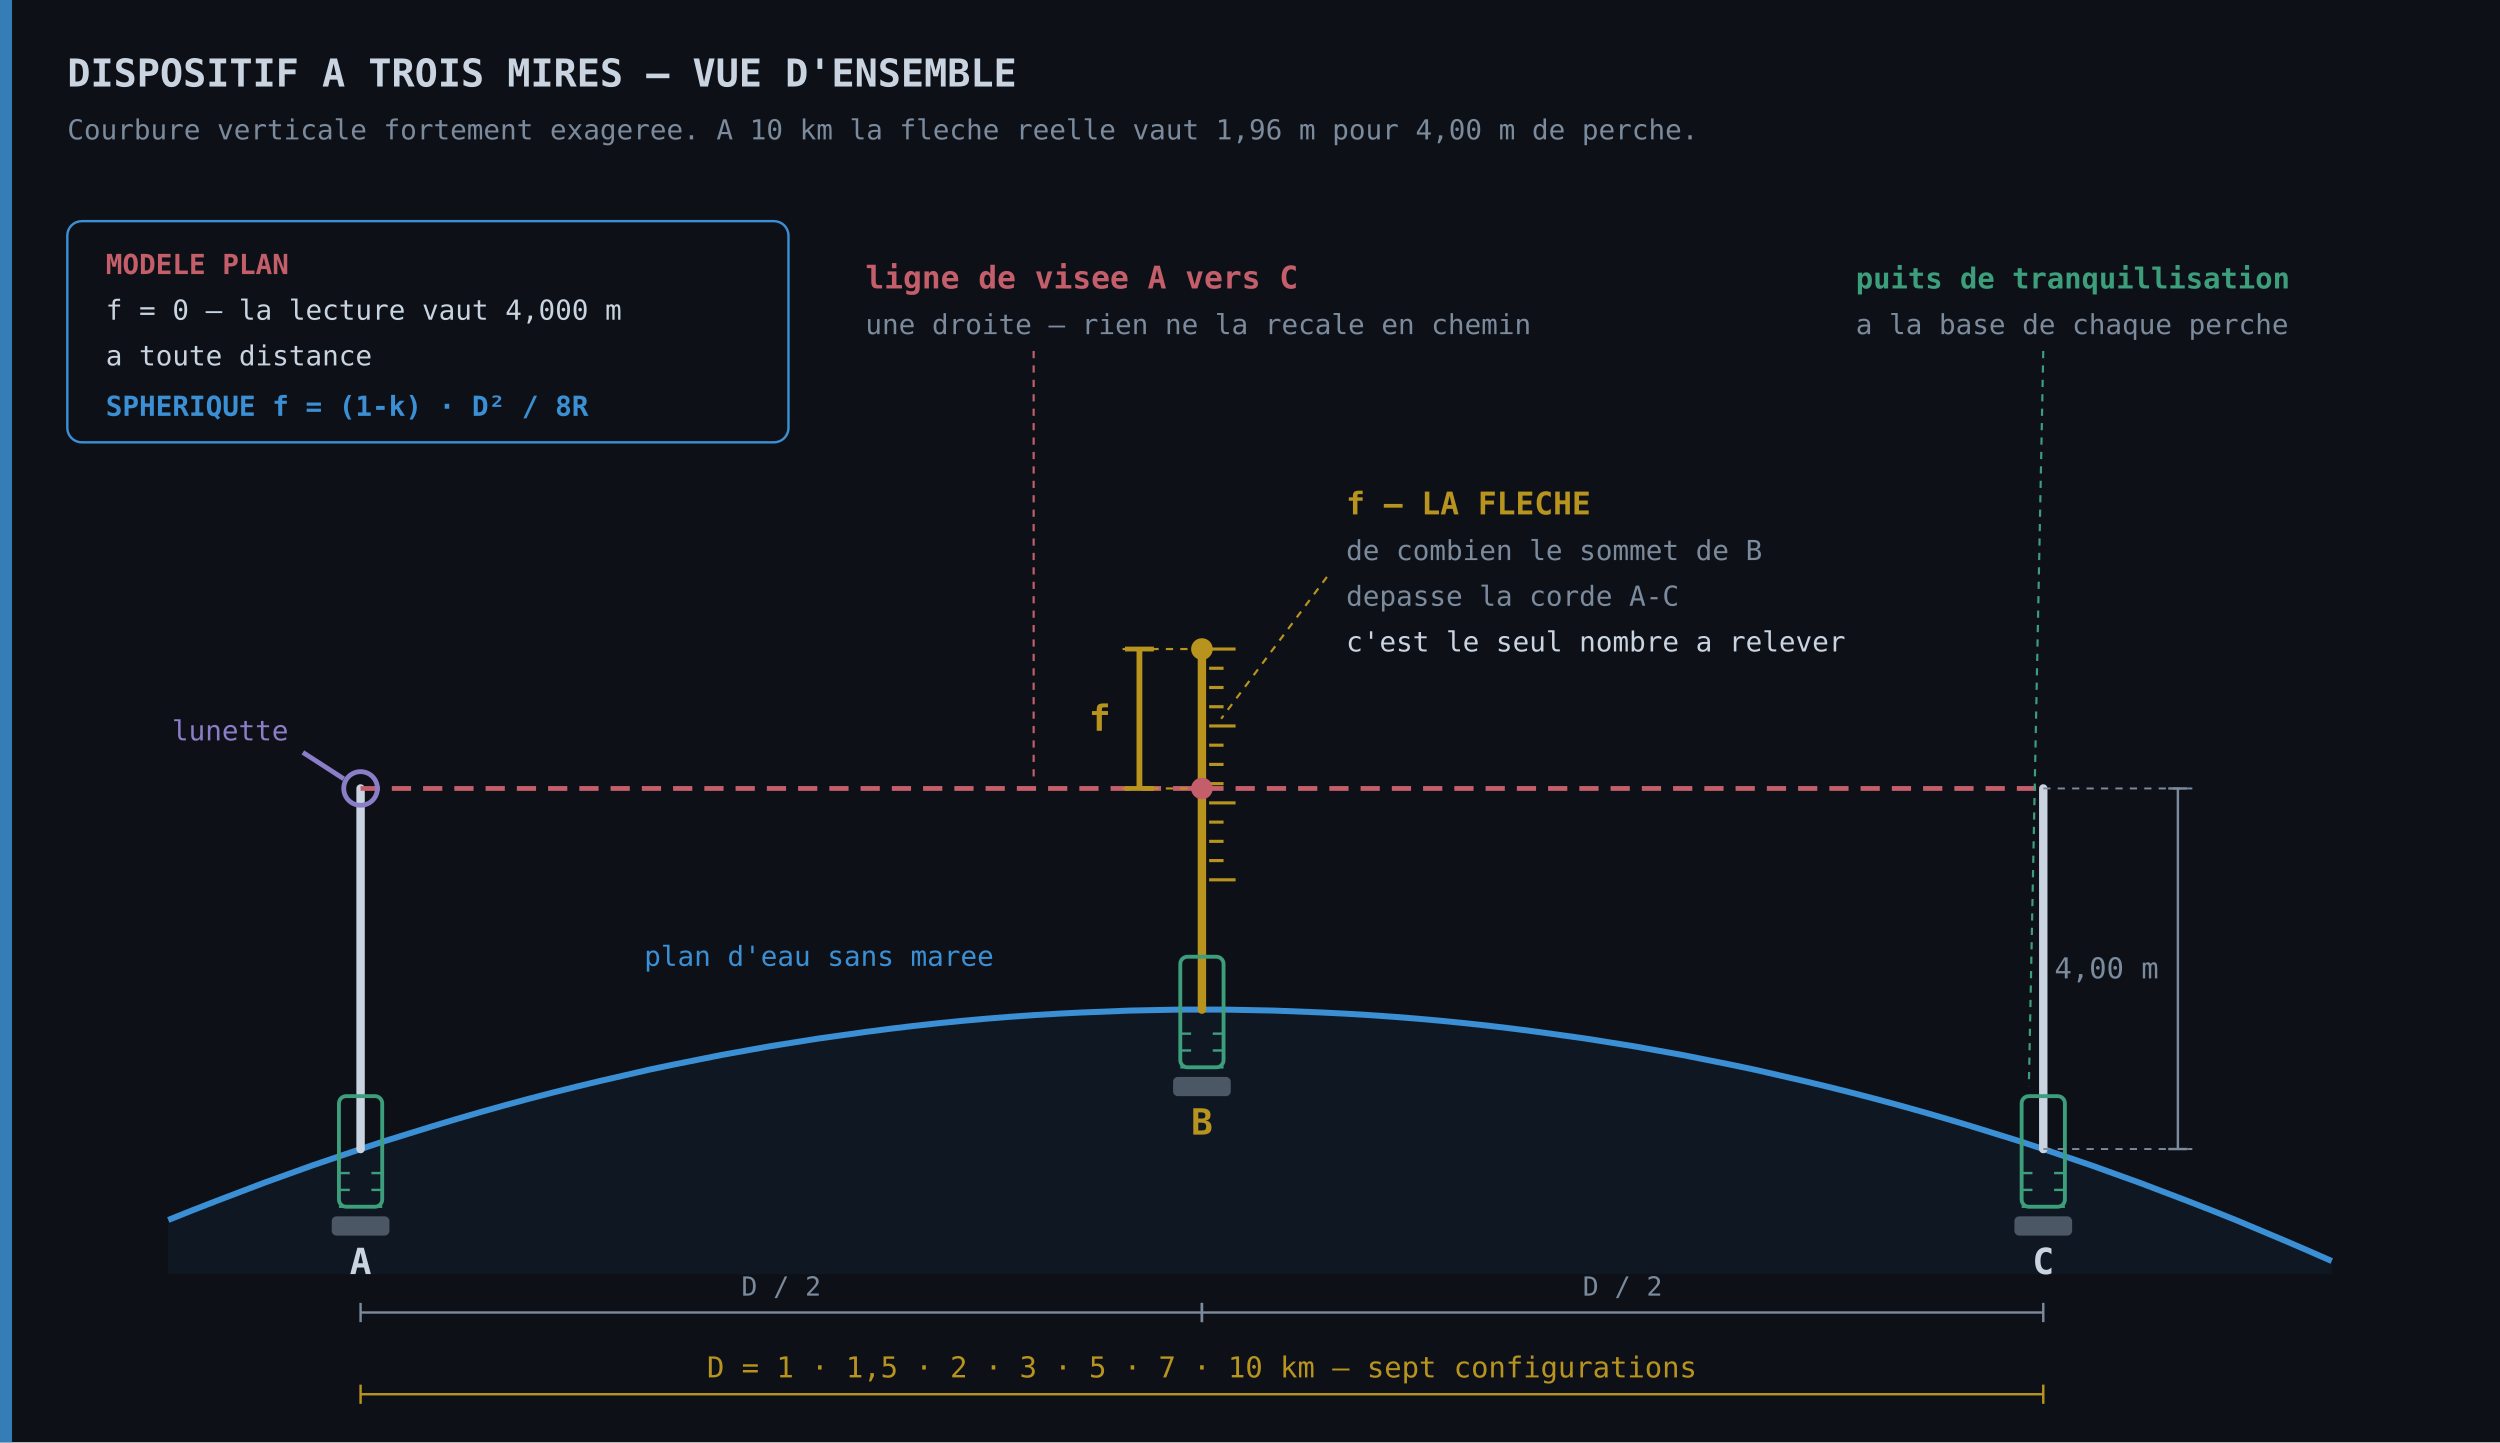
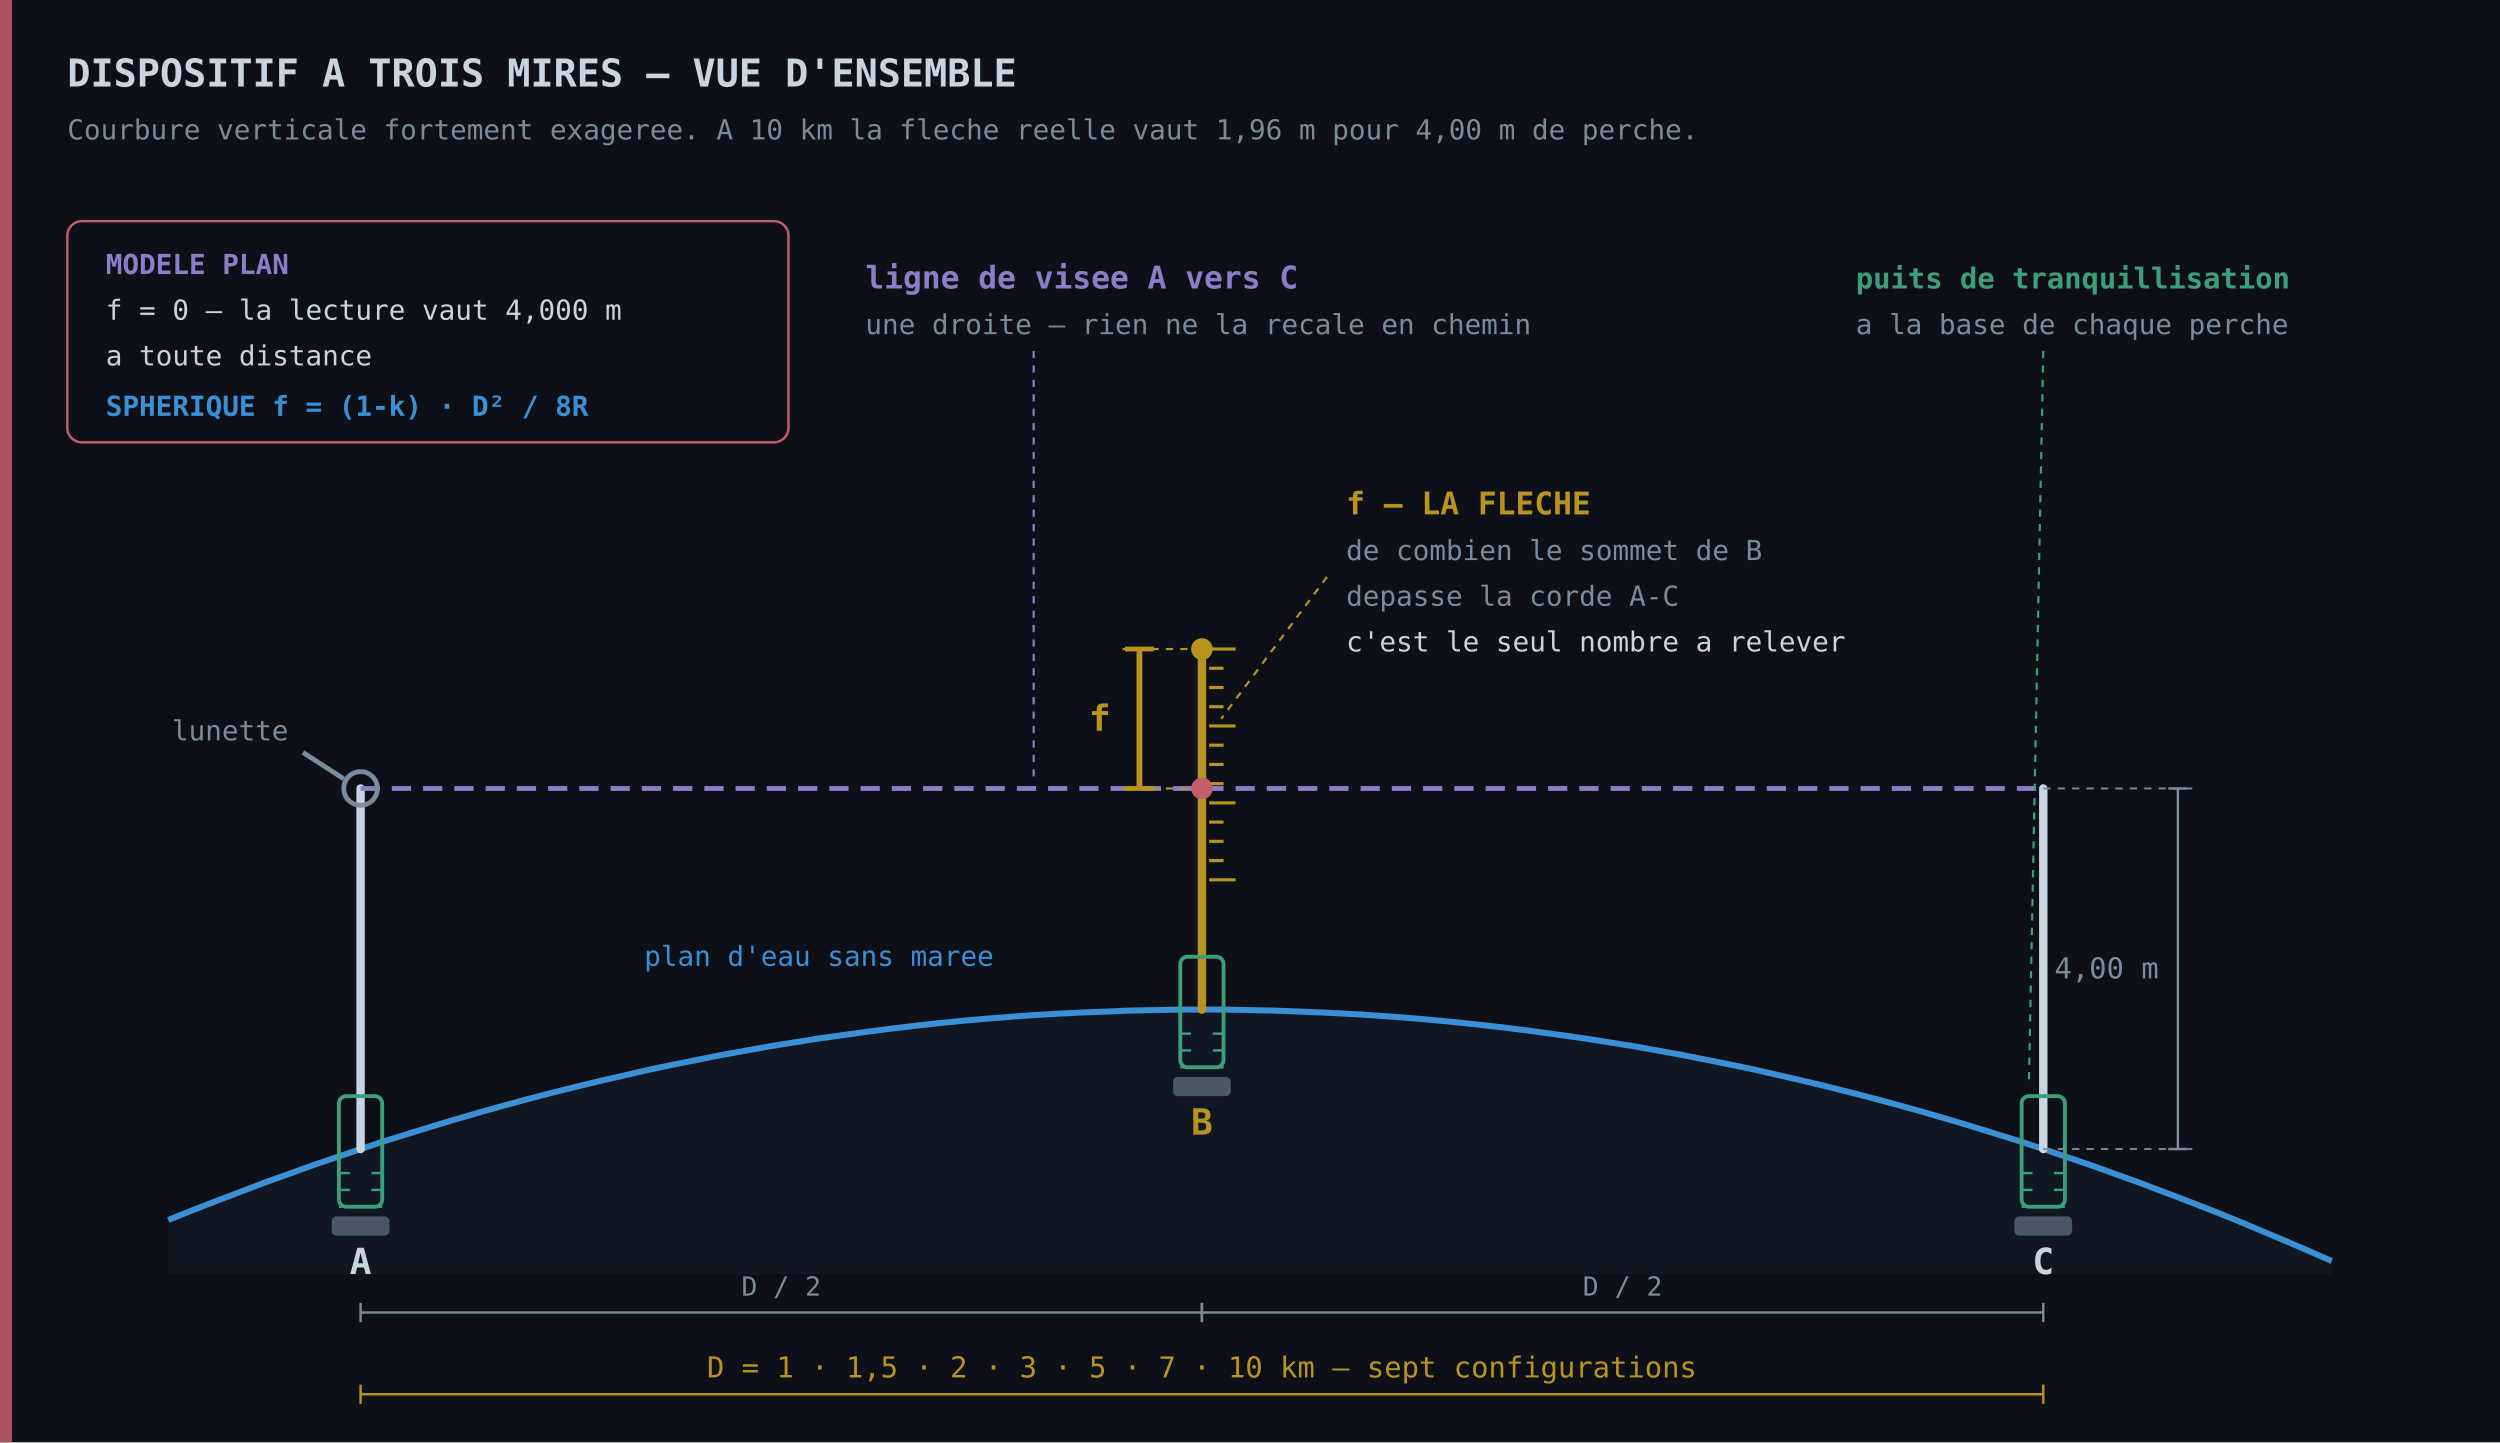
<svg xmlns="http://www.w3.org/2000/svg" viewBox="0 0 1040 600" data-zoomable="true" role="img" aria-label="Vue d ensemble du dispositif a trois perches sur un plan d eau">
  <rect x="0" y="0" width="1040" height="600" rx="0" fill="#0d1117" opacity="1" />
-   <rect x="0" y="0" width="5" height="600" rx="0" fill="#3B8FD4" opacity="0.85" />
+   <rect x="0" y="0" width="5" height="600" rx="0" fill="#C45E6A" opacity="0.85" />
  <text x="28.0" y="36.0" fill="#c9d4e0" font-family="ui-monospace, SFMono-Regular, Menlo, monospace" font-size="16" font-weight="700">DISPOSITIF A TROIS MIRES — VUE D'ENSEMBLE</text>
  <text x="28.0" y="58.0" fill="#7b8a9c" font-family="ui-monospace, SFMono-Regular, Menlo, monospace" font-size="11.5" font-weight="400">Courbure verticale fortement exageree. A 10 km la fleche reelle vaut 1,96 m pour 4,00 m de perche.</text>
  <path d="M 70,507.5 L 70,507.5 L 80,503.5 L 90,499.6 L 100,495.8 L 110,492.0 L 120,488.4 L 130,484.8 L 140,481.4 L 150,478.0 L 160,474.7 L 170,471.6 L 180,468.5 L 190,465.5 L 200,462.6 L 210,459.8 L 220,457.1 L 230,454.5 L 240,452.0 L 250,449.6 L 260,447.3 L 270,445.0 L 280,442.9 L 290,440.9 L 300,438.9 L 310,437.1 L 320,435.3 L 330,433.7 L 340,432.1 L 350,430.7 L 360,429.3 L 370,428.0 L 380,426.8 L 390,425.7 L 400,424.7 L 410,423.8 L 420,423.0 L 430,422.3 L 440,421.7 L 450,421.2 L 460,420.8 L 470,420.4 L 480,420.2 L 490,420.0 L 500,420.0 L 510,420.0 L 520,420.2 L 530,420.4 L 540,420.8 L 550,421.2 L 560,421.7 L 570,422.3 L 580,423.0 L 590,423.8 L 600,424.7 L 610,425.7 L 620,426.8 L 630,428.0 L 640,429.3 L 650,430.7 L 660,432.1 L 670,433.7 L 680,435.3 L 690,437.1 L 700,438.9 L 710,440.9 L 720,442.9 L 730,445.0 L 740,447.3 L 750,449.6 L 760,452.0 L 770,454.5 L 780,457.1 L 790,459.8 L 800,462.6 L 810,465.5 L 820,468.5 L 830,471.6 L 840,474.7 L 850,478.0 L 860,481.4 L 870,484.8 L 880,488.4 L 890,492.0 L 900,495.8 L 910,499.6 L 920,503.5 L 930,507.5 L 940,511.7 L 950,515.9 L 960,520.2 L 970,524.6 L 970,530 L 70,530 Z" fill="#3B8FD4" opacity="0.055" />
  <polyline points="70,507.5 80,503.5 90,499.6 100,495.8 110,492.0 120,488.4 130,484.8 140,481.4 150,478.0 160,474.7 170,471.6 180,468.5 190,465.5 200,462.6 210,459.8 220,457.1 230,454.5 240,452.0 250,449.6 260,447.3 270,445.0 280,442.9 290,440.9 300,438.9 310,437.1 320,435.3 330,433.7 340,432.1 350,430.7 360,429.3 370,428.0 380,426.8 390,425.7 400,424.7 410,423.8 420,423.0 430,422.3 440,421.7 450,421.2 460,420.8 470,420.4 480,420.2 490,420.0 500,420.0 510,420.0 520,420.2 530,420.4 540,420.8 550,421.2 560,421.7 570,422.3 580,423.0 590,423.8 600,424.7 610,425.7 620,426.8 630,428.0 640,429.3 650,430.7 660,432.1 670,433.7 680,435.3 690,437.1 700,438.9 710,440.9 720,442.9 730,445.0 740,447.3 750,449.6 760,452.0 770,454.5 780,457.1 790,459.8 800,462.6 810,465.5 820,468.5 830,471.6 840,474.7 850,478.0 860,481.4 870,484.8 880,488.4 890,492.0 900,495.8 910,499.6 920,503.5 930,507.5 940,511.7 950,515.9 960,520.2 970,524.6" fill="none" stroke="#3B8FD4" stroke-width="2.5" />
  <line x1="150.0" y1="478.0" x2="150.0" y2="328.0" stroke="#c9d4e0" stroke-width="3.5" stroke-linecap="round" />
  <rect x="141" y="456.0" width="18" height="46" rx="3" fill="none" opacity="1" stroke="#3D9E7C" stroke-width="1.6" />
  <line x1="141.0" y1="488.0" x2="145.5" y2="488.0" stroke="#3D9E7C" stroke-width="1" />
  <line x1="154.5" y1="488.0" x2="159.0" y2="488.0" stroke="#3D9E7C" stroke-width="1" />
  <line x1="141.0" y1="495.0" x2="145.5" y2="495.0" stroke="#3D9E7C" stroke-width="1" />
  <line x1="154.5" y1="495.0" x2="159.0" y2="495.0" stroke="#3D9E7C" stroke-width="1" />
  <line x1="141.0" y1="502.0" x2="145.5" y2="502.0" stroke="#3D9E7C" stroke-width="1" />
  <line x1="154.5" y1="502.0" x2="159.0" y2="502.0" stroke="#3D9E7C" stroke-width="1" />
  <rect x="138" y="506.0" width="24" height="8" rx="2" fill="#7b8a9c" opacity="0.55" />
  <line x1="500.0" y1="420.0" x2="500.0" y2="270.0" stroke="#B8941F" stroke-width="3.5" stroke-linecap="round" />
  <rect x="491" y="398.0" width="18" height="46" rx="3" fill="none" opacity="1" stroke="#3D9E7C" stroke-width="1.6" />
  <line x1="491.0" y1="430.0" x2="495.5" y2="430.0" stroke="#3D9E7C" stroke-width="1" />
  <line x1="504.5" y1="430.0" x2="509.0" y2="430.0" stroke="#3D9E7C" stroke-width="1" />
  <line x1="491.0" y1="437.0" x2="495.5" y2="437.0" stroke="#3D9E7C" stroke-width="1" />
  <line x1="504.5" y1="437.0" x2="509.0" y2="437.0" stroke="#3D9E7C" stroke-width="1" />
  <line x1="491.0" y1="444.0" x2="495.5" y2="444.0" stroke="#3D9E7C" stroke-width="1" />
  <line x1="504.5" y1="444.0" x2="509.0" y2="444.0" stroke="#3D9E7C" stroke-width="1" />
  <rect x="488" y="448.0" width="24" height="8" rx="2" fill="#7b8a9c" opacity="0.55" />
  <line x1="503.0" y1="270.0" x2="514.0" y2="270.0" stroke="#B8941F" stroke-width="1.3" />
  <line x1="503.0" y1="278.0" x2="509.0" y2="278.0" stroke="#B8941F" stroke-width="1.3" />
  <line x1="503.0" y1="286.0" x2="509.0" y2="286.0" stroke="#B8941F" stroke-width="1.3" />
  <line x1="503.0" y1="294.0" x2="509.0" y2="294.0" stroke="#B8941F" stroke-width="1.3" />
  <line x1="503.0" y1="302.0" x2="514.0" y2="302.0" stroke="#B8941F" stroke-width="1.3" />
  <line x1="503.0" y1="310.0" x2="509.0" y2="310.0" stroke="#B8941F" stroke-width="1.3" />
  <line x1="503.0" y1="318.0" x2="509.0" y2="318.0" stroke="#B8941F" stroke-width="1.3" />
  <line x1="503.0" y1="326.0" x2="509.0" y2="326.0" stroke="#B8941F" stroke-width="1.3" />
  <line x1="503.0" y1="334.0" x2="514.0" y2="334.0" stroke="#B8941F" stroke-width="1.3" />
  <line x1="503.0" y1="342.0" x2="509.0" y2="342.0" stroke="#B8941F" stroke-width="1.3" />
  <line x1="503.0" y1="350.0" x2="509.0" y2="350.0" stroke="#B8941F" stroke-width="1.3" />
  <line x1="503.0" y1="358.0" x2="509.0" y2="358.0" stroke="#B8941F" stroke-width="1.3" />
  <line x1="503.0" y1="366.0" x2="514.0" y2="366.0" stroke="#B8941F" stroke-width="1.3" />
  <line x1="850.0" y1="478.0" x2="850.0" y2="328.0" stroke="#c9d4e0" stroke-width="3.5" stroke-linecap="round" />
  <rect x="841" y="456.0" width="18" height="46" rx="3" fill="none" opacity="1" stroke="#3D9E7C" stroke-width="1.6" />
  <line x1="841.0" y1="488.0" x2="845.5" y2="488.0" stroke="#3D9E7C" stroke-width="1" />
  <line x1="854.5" y1="488.0" x2="859.0" y2="488.0" stroke="#3D9E7C" stroke-width="1" />
  <line x1="841.0" y1="495.0" x2="845.5" y2="495.0" stroke="#3D9E7C" stroke-width="1" />
  <line x1="854.5" y1="495.0" x2="859.0" y2="495.0" stroke="#3D9E7C" stroke-width="1" />
  <line x1="841.0" y1="502.0" x2="845.5" y2="502.0" stroke="#3D9E7C" stroke-width="1" />
  <line x1="854.5" y1="502.0" x2="859.0" y2="502.0" stroke="#3D9E7C" stroke-width="1" />
  <rect x="838" y="506.0" width="24" height="8" rx="2" fill="#7b8a9c" opacity="0.55" />
  <text x="150.0" y="530.0" fill="#c9d4e0" font-family="ui-monospace, SFMono-Regular, Menlo, monospace" font-size="15" font-weight="700" text-anchor="middle">A</text>
  <text x="500.0" y="472.0" fill="#B8941F" font-family="ui-monospace, SFMono-Regular, Menlo, monospace" font-size="15" font-weight="700" text-anchor="middle">B</text>
  <text x="850.0" y="530.0" fill="#c9d4e0" font-family="ui-monospace, SFMono-Regular, Menlo, monospace" font-size="15" font-weight="700" text-anchor="middle">C</text>
-   <line x1="150.0" y1="328.0" x2="850.0" y2="328.0" stroke="#C45E6A" stroke-width="2" stroke-dasharray="8 5" />
+   <line x1="150.0" y1="328.0" x2="850.0" y2="328.0" stroke="#8B7EC8" stroke-width="2" stroke-dasharray="8 5" />
  <circle cx="500.0" cy="270.0" r="4.5" fill="#B8941F" opacity="1" />
  <circle cx="500.0" cy="328.0" r="4.5" fill="#C45E6A" opacity="1" />
  <line x1="494.0" y1="270.0" x2="466.0" y2="270.0" stroke="#B8941F" stroke-width="0.9" stroke-dasharray="3 3" />
  <line x1="494.0" y1="328.0" x2="466.0" y2="328.0" stroke="#B8941F" stroke-width="0.9" stroke-dasharray="3 3" />
  <line x1="474.0" y1="270.0" x2="474.0" y2="328.0" stroke="#B8941F" stroke-width="2.4" />
  <line x1="468.0" y1="270.0" x2="480.0" y2="270.0" stroke="#B8941F" stroke-width="2" />
  <line x1="468.0" y1="328.0" x2="480.0" y2="328.0" stroke="#B8941F" stroke-width="2" />
  <text x="462.0" y="304.0" fill="#B8941F" font-family="ui-monospace, SFMono-Regular, Menlo, monospace" font-size="15" font-weight="700" text-anchor="end">f</text>
-   <circle cx="150.0" cy="328.0" r="7" fill="none" opacity="1" stroke="#8B7EC8" stroke-width="2" />
-   <line x1="126.0" y1="313.0" x2="143.0" y2="324.0" stroke="#8B7EC8" stroke-width="2" />
-   <text x="120.0" y="308.0" fill="#8B7EC8" font-family="ui-monospace, SFMono-Regular, Menlo, monospace" font-size="11.5" font-weight="400" text-anchor="end">lunette</text>
-   <text x="360.0" y="120.0" fill="#C45E6A" font-family="ui-monospace, SFMono-Regular, Menlo, monospace" font-size="13" font-weight="700">ligne de visee A vers C</text>
+   <circle cx="150.0" cy="328.0" r="7" fill="none" opacity="1" stroke="#7b8a9c" stroke-width="2" />
+   <line x1="126.0" y1="313.0" x2="143.0" y2="324.0" stroke="#7b8a9c" stroke-width="2" />
+   <text x="120.0" y="308.0" fill="#7b8a9c" font-family="ui-monospace, SFMono-Regular, Menlo, monospace" font-size="11.5" font-weight="400" text-anchor="end">lunette</text>
+   <text x="360.0" y="120.0" fill="#8B7EC8" font-family="ui-monospace, SFMono-Regular, Menlo, monospace" font-size="13" font-weight="700">ligne de visee A vers C</text>
  <text x="360.0" y="139.0" fill="#7b8a9c" font-family="ui-monospace, SFMono-Regular, Menlo, monospace" font-size="11.5" font-weight="400">une droite — rien ne la recale en chemin</text>
-   <line x1="430.0" y1="146.0" x2="430.0" y2="324.0" stroke="#C45E6A" stroke-width="0.9" stroke-dasharray="3 3" />
+   <line x1="430.0" y1="146.0" x2="430.0" y2="324.0" stroke="#8B7EC8" stroke-width="0.9" stroke-dasharray="3 3" />
  <text x="560.0" y="214.0" fill="#B8941F" font-family="ui-monospace, SFMono-Regular, Menlo, monospace" font-size="13" font-weight="700">f — LA FLECHE</text>
  <text x="560.0" y="233.0" fill="#7b8a9c" font-family="ui-monospace, SFMono-Regular, Menlo, monospace" font-size="11.5" font-weight="400">de combien le sommet de B</text>
  <text x="560.0" y="252.0" fill="#7b8a9c" font-family="ui-monospace, SFMono-Regular, Menlo, monospace" font-size="11.5" font-weight="400">depasse la corde A-C</text>
  <text x="560.0" y="271.0" fill="#c9d4e0" font-family="ui-monospace, SFMono-Regular, Menlo, monospace" font-size="11.5" font-weight="400">c'est le seul nombre a relever</text>
  <line x1="552.0" y1="240.0" x2="508.0" y2="299.0" stroke="#B8941F" stroke-width="0.9" stroke-dasharray="3 3" />
  <text x="772.0" y="120.0" fill="#3D9E7C" font-family="ui-monospace, SFMono-Regular, Menlo, monospace" font-size="12" font-weight="700">puits de tranquillisation</text>
  <text x="772.0" y="139.0" fill="#7b8a9c" font-family="ui-monospace, SFMono-Regular, Menlo, monospace" font-size="11.5" font-weight="400">a la base de chaque perche</text>
  <line x1="850.0" y1="146.0" x2="844.0" y2="452.0" stroke="#3D9E7C" stroke-width="0.9" stroke-dasharray="3 3" />
  <text x="268.0" y="401.8" fill="#3B8FD4" font-family="ui-monospace, SFMono-Regular, Menlo, monospace" font-size="11.5" font-weight="400">plan d'eau sans maree</text>
  <line x1="850.0" y1="328.0" x2="912.0" y2="328.0" stroke="#7b8a9c" stroke-width="0.8" stroke-dasharray="3 3" />
  <line x1="850.0" y1="478.0" x2="912.0" y2="478.0" stroke="#7b8a9c" stroke-width="0.8" stroke-dasharray="3 3" />
  <line x1="906.0" y1="328.0" x2="906.0" y2="478.0" stroke="#7b8a9c" stroke-width="1" />
  <line x1="902.0" y1="328.0" x2="910.0" y2="328.0" stroke="#7b8a9c" stroke-width="1" />
  <line x1="902.0" y1="478.0" x2="910.0" y2="478.0" stroke="#7b8a9c" stroke-width="1" />
  <text x="898.0" y="407.0" fill="#7b8a9c" font-family="ui-monospace, SFMono-Regular, Menlo, monospace" font-size="12" font-weight="400" text-anchor="end">4,00 m</text>
  <line x1="150.0" y1="546.0" x2="500.0" y2="546.0" stroke="#7b8a9c" stroke-width="1" />
  <line x1="150.0" y1="542.0" x2="150.0" y2="550.0" stroke="#7b8a9c" stroke-width="1" />
  <line x1="500.0" y1="542.0" x2="500.0" y2="550.0" stroke="#7b8a9c" stroke-width="1" />
  <text x="325.0" y="539.0" fill="#7b8a9c" font-family="ui-monospace, SFMono-Regular, Menlo, monospace" font-size="11" font-weight="400" text-anchor="middle">D / 2</text>
  <line x1="500.0" y1="546.0" x2="850.0" y2="546.0" stroke="#7b8a9c" stroke-width="1" />
  <line x1="500.0" y1="542.0" x2="500.0" y2="550.0" stroke="#7b8a9c" stroke-width="1" />
  <line x1="850.0" y1="542.0" x2="850.0" y2="550.0" stroke="#7b8a9c" stroke-width="1" />
  <text x="675.0" y="539.0" fill="#7b8a9c" font-family="ui-monospace, SFMono-Regular, Menlo, monospace" font-size="11" font-weight="400" text-anchor="middle">D / 2</text>
  <line x1="150.0" y1="580.0" x2="850.0" y2="580.0" stroke="#B8941F" stroke-width="1" />
  <line x1="150.0" y1="576.0" x2="150.0" y2="584.0" stroke="#B8941F" stroke-width="1" />
  <line x1="850.0" y1="576.0" x2="850.0" y2="584.0" stroke="#B8941F" stroke-width="1" />
  <text x="500.0" y="573.0" fill="#B8941F" font-family="ui-monospace, SFMono-Regular, Menlo, monospace" font-size="12" font-weight="400" text-anchor="middle">D  =  1 · 1,5 · 2 · 3 · 5 · 7 · 10 km — sept configurations</text>
-   <rect x="28" y="92" width="300" height="92" rx="6" fill="none" opacity="1" stroke="#3B8FD4" stroke-width="1" />
-   <text x="44.0" y="114.0" fill="#C45E6A" font-family="ui-monospace, SFMono-Regular, Menlo, monospace" font-size="11.5" font-weight="700">MODELE PLAN</text>
+   <rect x="28" y="92" width="300" height="92" rx="6" fill="none" opacity="1" stroke="#C45E6A" stroke-width="1" />
+   <text x="44.0" y="114.0" fill="#8B7EC8" font-family="ui-monospace, SFMono-Regular, Menlo, monospace" font-size="11.5" font-weight="700">MODELE PLAN</text>
  <text x="44.0" y="133.0" fill="#c9d4e0" font-family="ui-monospace, SFMono-Regular, Menlo, monospace" font-size="11.5" font-weight="400">f = 0 — la lecture vaut 4,000 m</text>
  <text x="44.0" y="152.0" fill="#c9d4e0" font-family="ui-monospace, SFMono-Regular, Menlo, monospace" font-size="11.5" font-weight="400">a toute distance</text>
  <text x="44.0" y="173.0" fill="#3B8FD4" font-family="ui-monospace, SFMono-Regular, Menlo, monospace" font-size="11.5" font-weight="700">SPHERIQUE   f = (1-k) · D² / 8R</text>
</svg>
